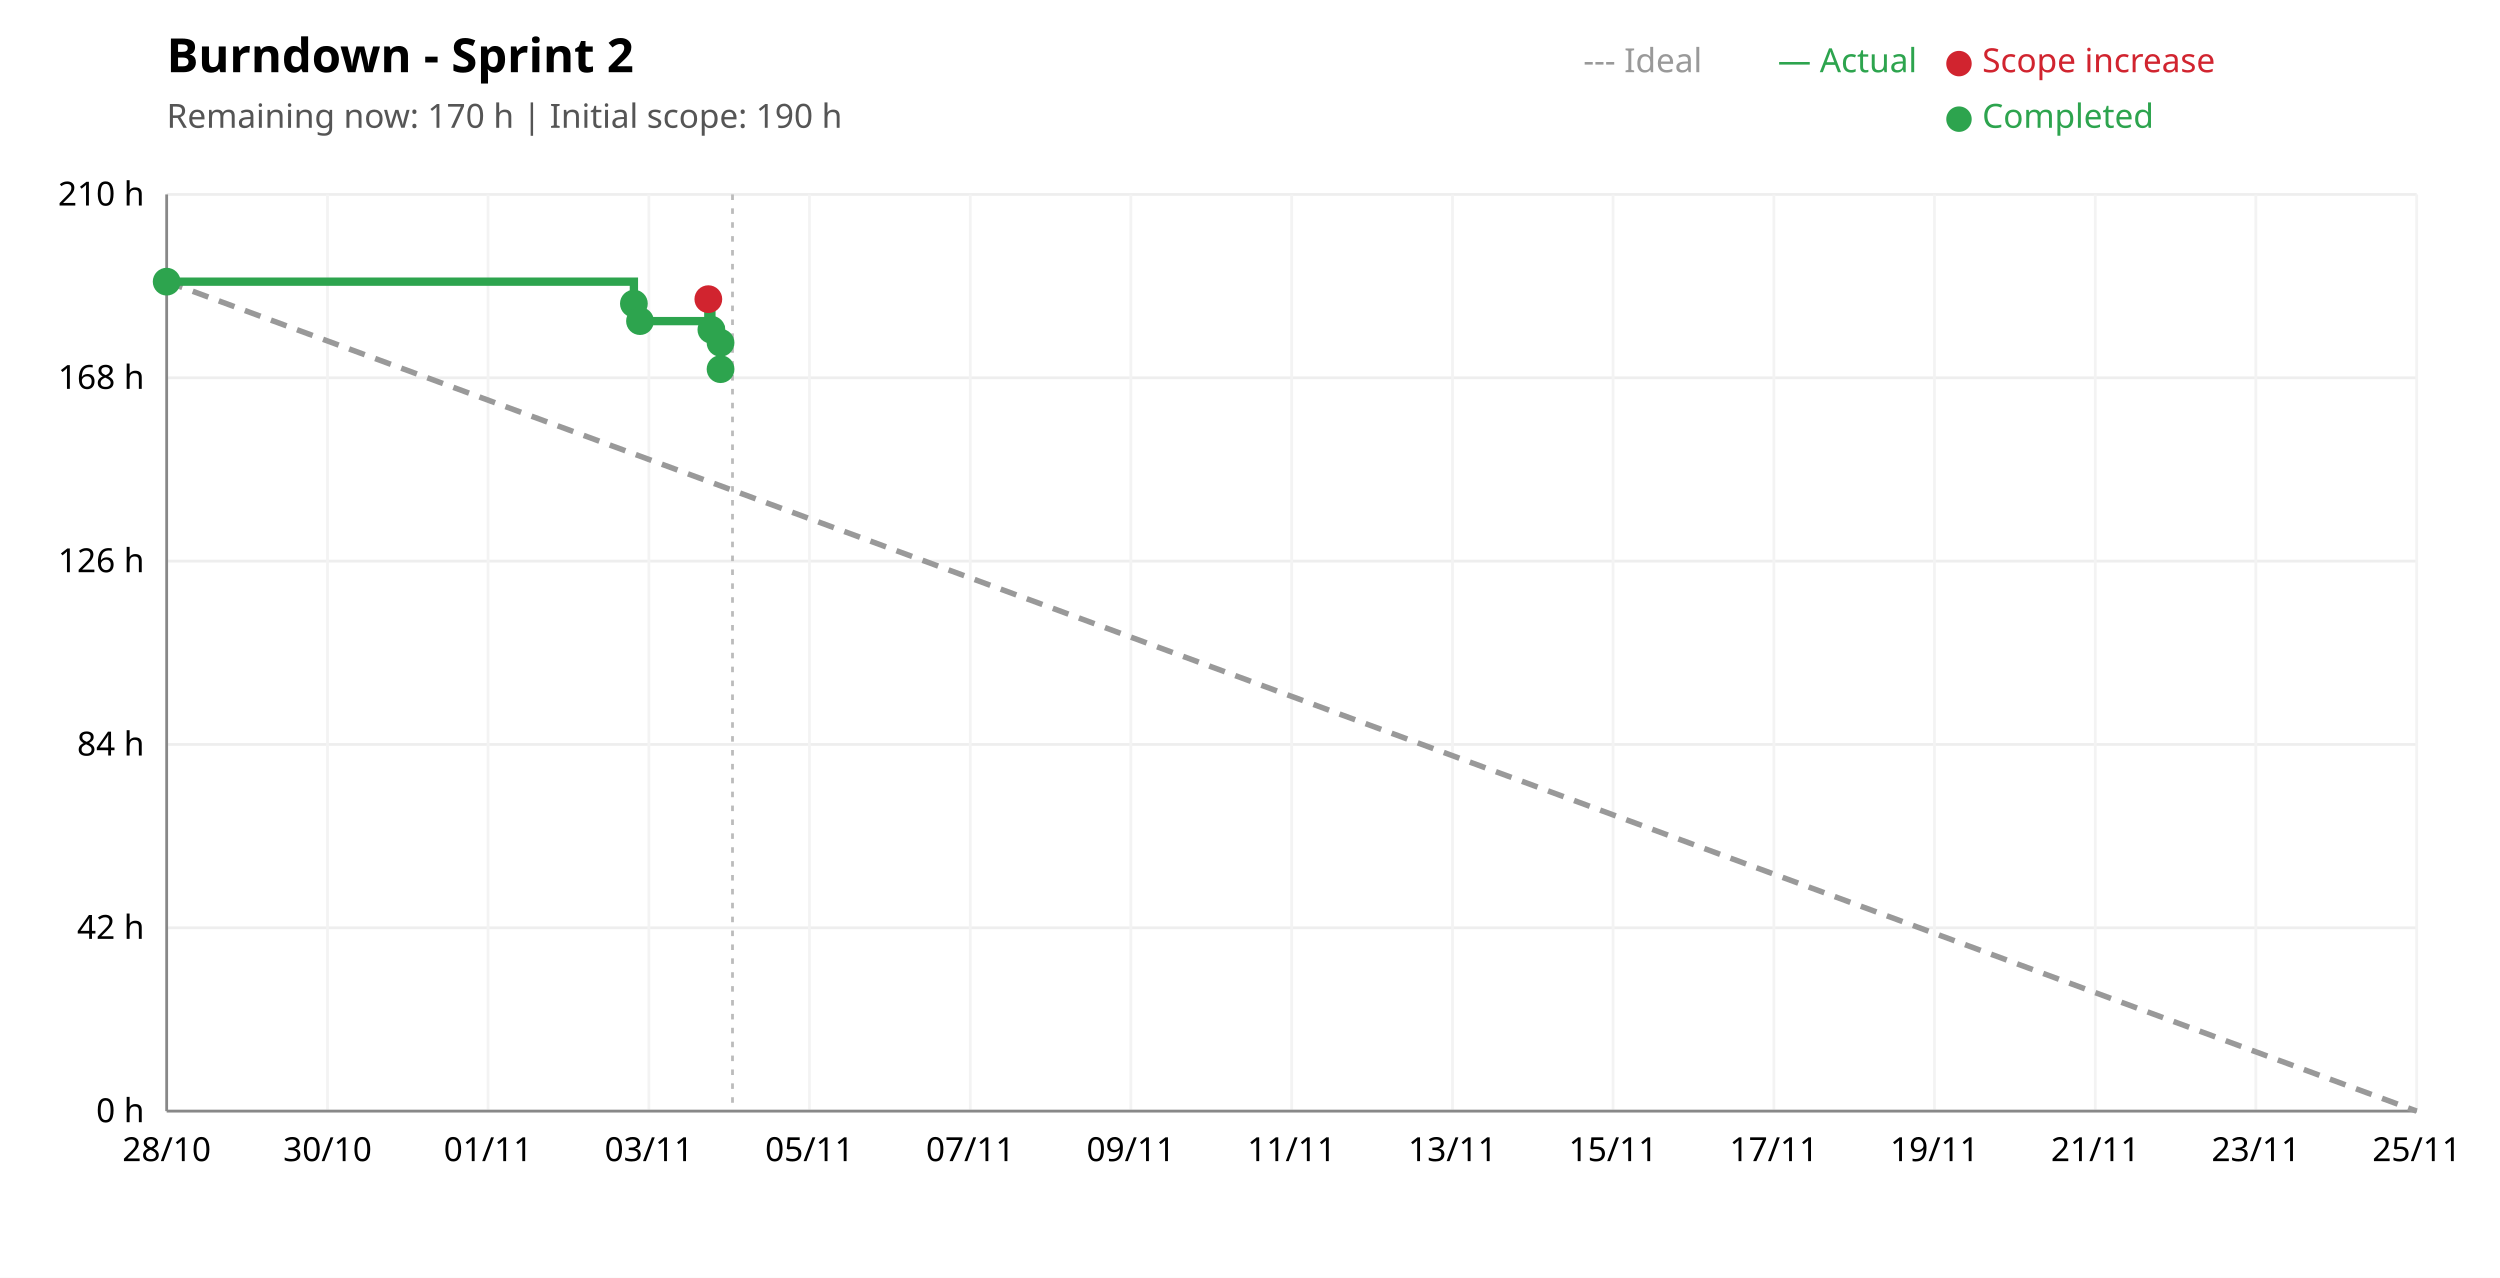
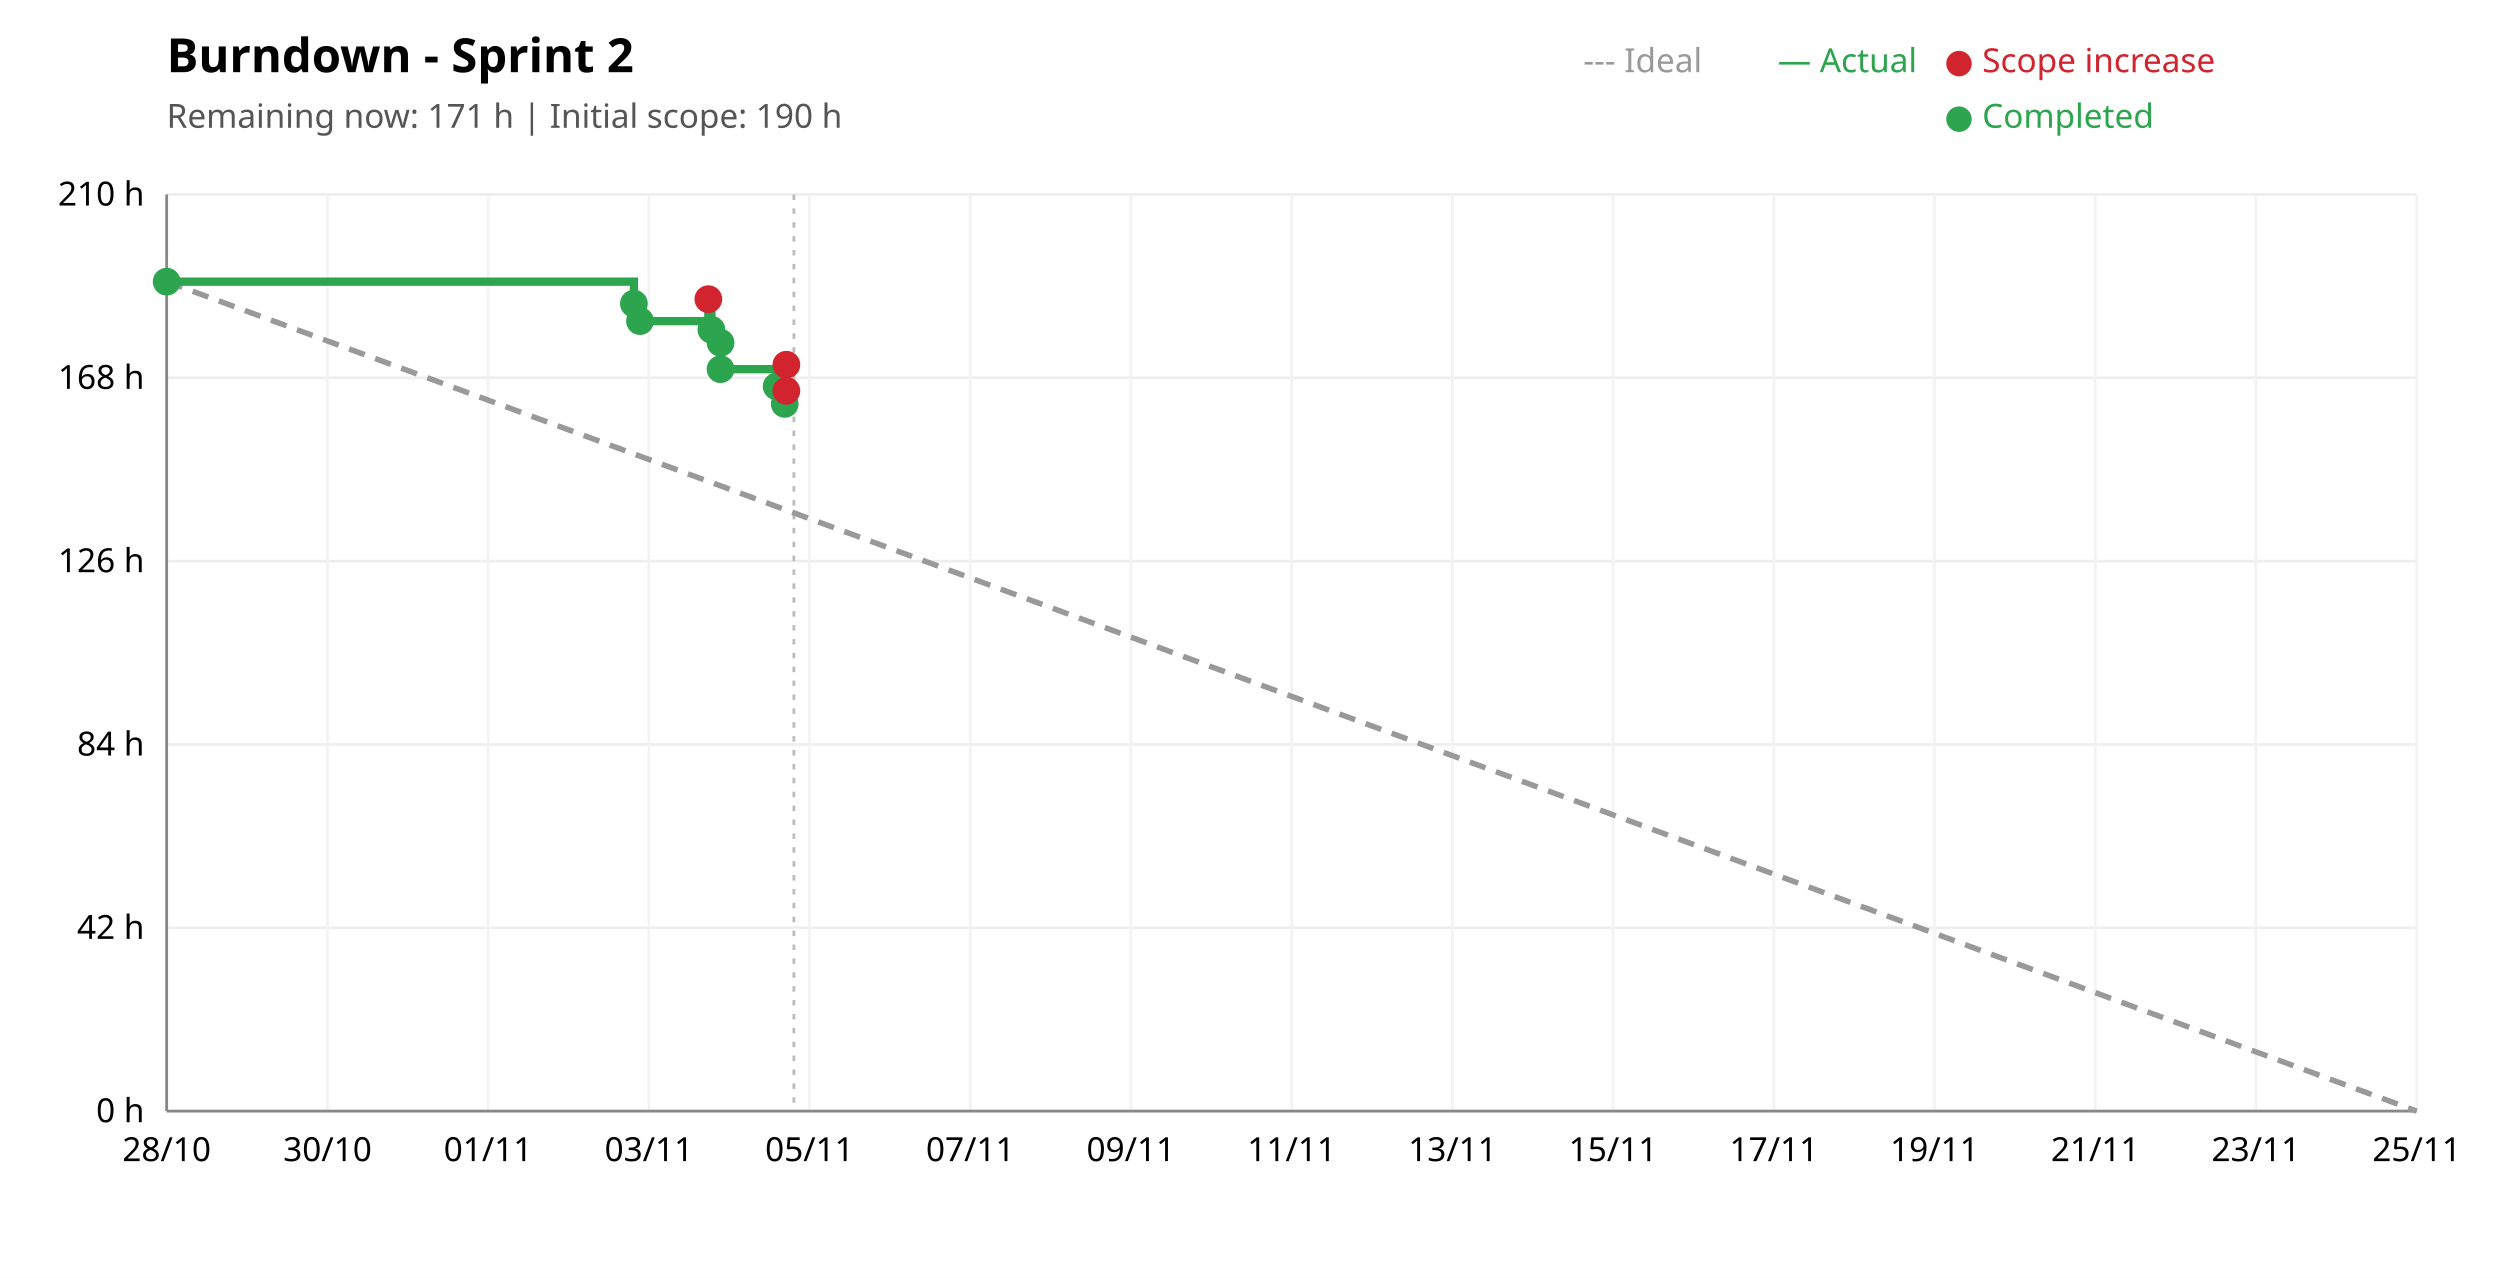
<svg xmlns="http://www.w3.org/2000/svg" width="900" height="460" font-family="sans-serif" font-size="12">
  <rect width="100%" height="100%" fill="white" />
  <text x="60" y="26" font-size="17" font-weight="bold">Burndown - Sprint 2</text>
-   <text x="60" y="46" fill="#555">Remaining now: 170 h  |  Initial scope: 190 h</text>
+   <text x="60" y="46" fill="#555">Remaining now: 171 h  |  Initial scope: 190 h</text>
  <line x1="60" y1="400.0" x2="870" y2="400.0" stroke="#eee" />
  <text x="52" y="404.0" text-anchor="end">0 h</text>
  <line x1="60" y1="334.0" x2="870" y2="334.0" stroke="#eee" />
  <text x="52" y="338.0" text-anchor="end">42 h</text>
  <line x1="60" y1="268.0" x2="870" y2="268.0" stroke="#eee" />
  <text x="52" y="272.0" text-anchor="end">84 h</text>
  <line x1="60" y1="202.0" x2="870" y2="202.0" stroke="#eee" />
  <text x="52" y="206.0" text-anchor="end">126 h</text>
  <line x1="60" y1="136.0" x2="870" y2="136.0" stroke="#eee" />
  <text x="52" y="140.0" text-anchor="end">168 h</text>
  <line x1="60" y1="70.0" x2="870" y2="70.0" stroke="#eee" />
  <text x="52" y="74.0" text-anchor="end">210 h</text>
  <line x1="60.0" y1="70" x2="60.0" y2="400" stroke="#f3f3f3" />
  <text x="60.0" y="418" text-anchor="middle">28/10</text>
  <line x1="117.9" y1="70" x2="117.9" y2="400" stroke="#f3f3f3" />
  <text x="117.9" y="418" text-anchor="middle">30/10</text>
  <line x1="175.7" y1="70" x2="175.7" y2="400" stroke="#f3f3f3" />
  <text x="175.7" y="418" text-anchor="middle">01/11</text>
  <line x1="233.6" y1="70" x2="233.6" y2="400" stroke="#f3f3f3" />
  <text x="233.6" y="418" text-anchor="middle">03/11</text>
  <line x1="291.4" y1="70" x2="291.4" y2="400" stroke="#f3f3f3" />
  <text x="291.4" y="418" text-anchor="middle">05/11</text>
  <line x1="349.3" y1="70" x2="349.3" y2="400" stroke="#f3f3f3" />
  <text x="349.3" y="418" text-anchor="middle">07/11</text>
  <line x1="407.1" y1="70" x2="407.1" y2="400" stroke="#f3f3f3" />
  <text x="407.1" y="418" text-anchor="middle">09/11</text>
  <line x1="465.0" y1="70" x2="465.0" y2="400" stroke="#f3f3f3" />
  <text x="465.0" y="418" text-anchor="middle">11/11</text>
  <line x1="522.9" y1="70" x2="522.9" y2="400" stroke="#f3f3f3" />
  <text x="522.9" y="418" text-anchor="middle">13/11</text>
  <line x1="580.7" y1="70" x2="580.7" y2="400" stroke="#f3f3f3" />
  <text x="580.7" y="418" text-anchor="middle">15/11</text>
  <line x1="638.6" y1="70" x2="638.6" y2="400" stroke="#f3f3f3" />
  <text x="638.6" y="418" text-anchor="middle">17/11</text>
  <line x1="696.4" y1="70" x2="696.4" y2="400" stroke="#f3f3f3" />
  <text x="696.4" y="418" text-anchor="middle">19/11</text>
  <line x1="754.3" y1="70" x2="754.3" y2="400" stroke="#f3f3f3" />
  <text x="754.3" y="418" text-anchor="middle">21/11</text>
  <line x1="812.1" y1="70" x2="812.1" y2="400" stroke="#f3f3f3" />
  <text x="812.1" y="418" text-anchor="middle">23/11</text>
  <line x1="870.0" y1="70" x2="870.0" y2="400" stroke="#f3f3f3" />
  <text x="870.0" y="418" text-anchor="middle">25/11</text>
  <line x1="60" y1="400" x2="870" y2="400" stroke="#888" />
  <line x1="60" y1="70" x2="60" y2="400" stroke="#888" />
-   <line x1="263.7" y1="70" x2="263.7" y2="400" stroke="#bbb" stroke-dasharray="2 3" />
+   <line x1="285.8" y1="70" x2="285.8" y2="400" stroke="#bbb" stroke-dasharray="2 3" />
  <polyline points="60.0,101.4 870.0,400.0" fill="none" stroke="#999" stroke-dasharray="6 4" stroke-width="2" />
-   <polyline points="60.0,101.4 228.2,101.4 228.2,109.3 230.4,109.3 230.4,115.6 255.0,115.6 255.0,107.7 256.1,107.7 256.1,118.7 259.4,118.7 259.4,123.4 259.4,123.4 259.4,132.9 263.7,132.9" fill="none" stroke="#2da44e" stroke-width="3" />
+   <polyline points="60.0,101.4 228.2,101.4 228.2,109.3 230.4,109.3 230.4,115.6 255.0,115.6 255.0,107.7 256.1,107.7 256.1,118.7 259.4,118.7 259.4,123.4 259.4,123.4 259.4,132.9 279.6,132.9 279.6,139.1 282.5,139.1 282.5,145.4 283.1,145.4 283.1,140.7 283.1,140.7 283.1,131.3 285.8,131.3" fill="none" stroke="#2da44e" stroke-width="3" />
  <circle cx="228.2" cy="109.3" r="5" fill="#2da44e" />
  <circle cx="230.4" cy="115.6" r="5" fill="#2da44e" />
  <circle cx="255.0" cy="107.7" r="5" fill="#d1242f" />
  <circle cx="256.1" cy="118.7" r="5" fill="#2da44e" />
  <circle cx="259.4" cy="123.4" r="5" fill="#2da44e" />
  <circle cx="259.4" cy="132.9" r="5" fill="#2da44e" />
+   <circle cx="279.6" cy="139.1" r="5" fill="#2da44e" />
+   <circle cx="282.5" cy="145.4" r="5" fill="#2da44e" />
+   <circle cx="283.1" cy="140.7" r="5" fill="#d1242f" />
+   <circle cx="283.1" cy="131.3" r="5" fill="#d1242f" />
  <circle cx="60.0" cy="101.4" r="5" fill="#2da44e" />
  <text x="570" y="26" fill="#999">--- Ideal</text>
  <text x="640" y="26" fill="#2da44e">— Actual</text>
  <text x="700" y="26" fill="#d1242f">● Scope increase</text>
  <text x="700" y="46" fill="#2da44e">● Completed</text>
</svg>
